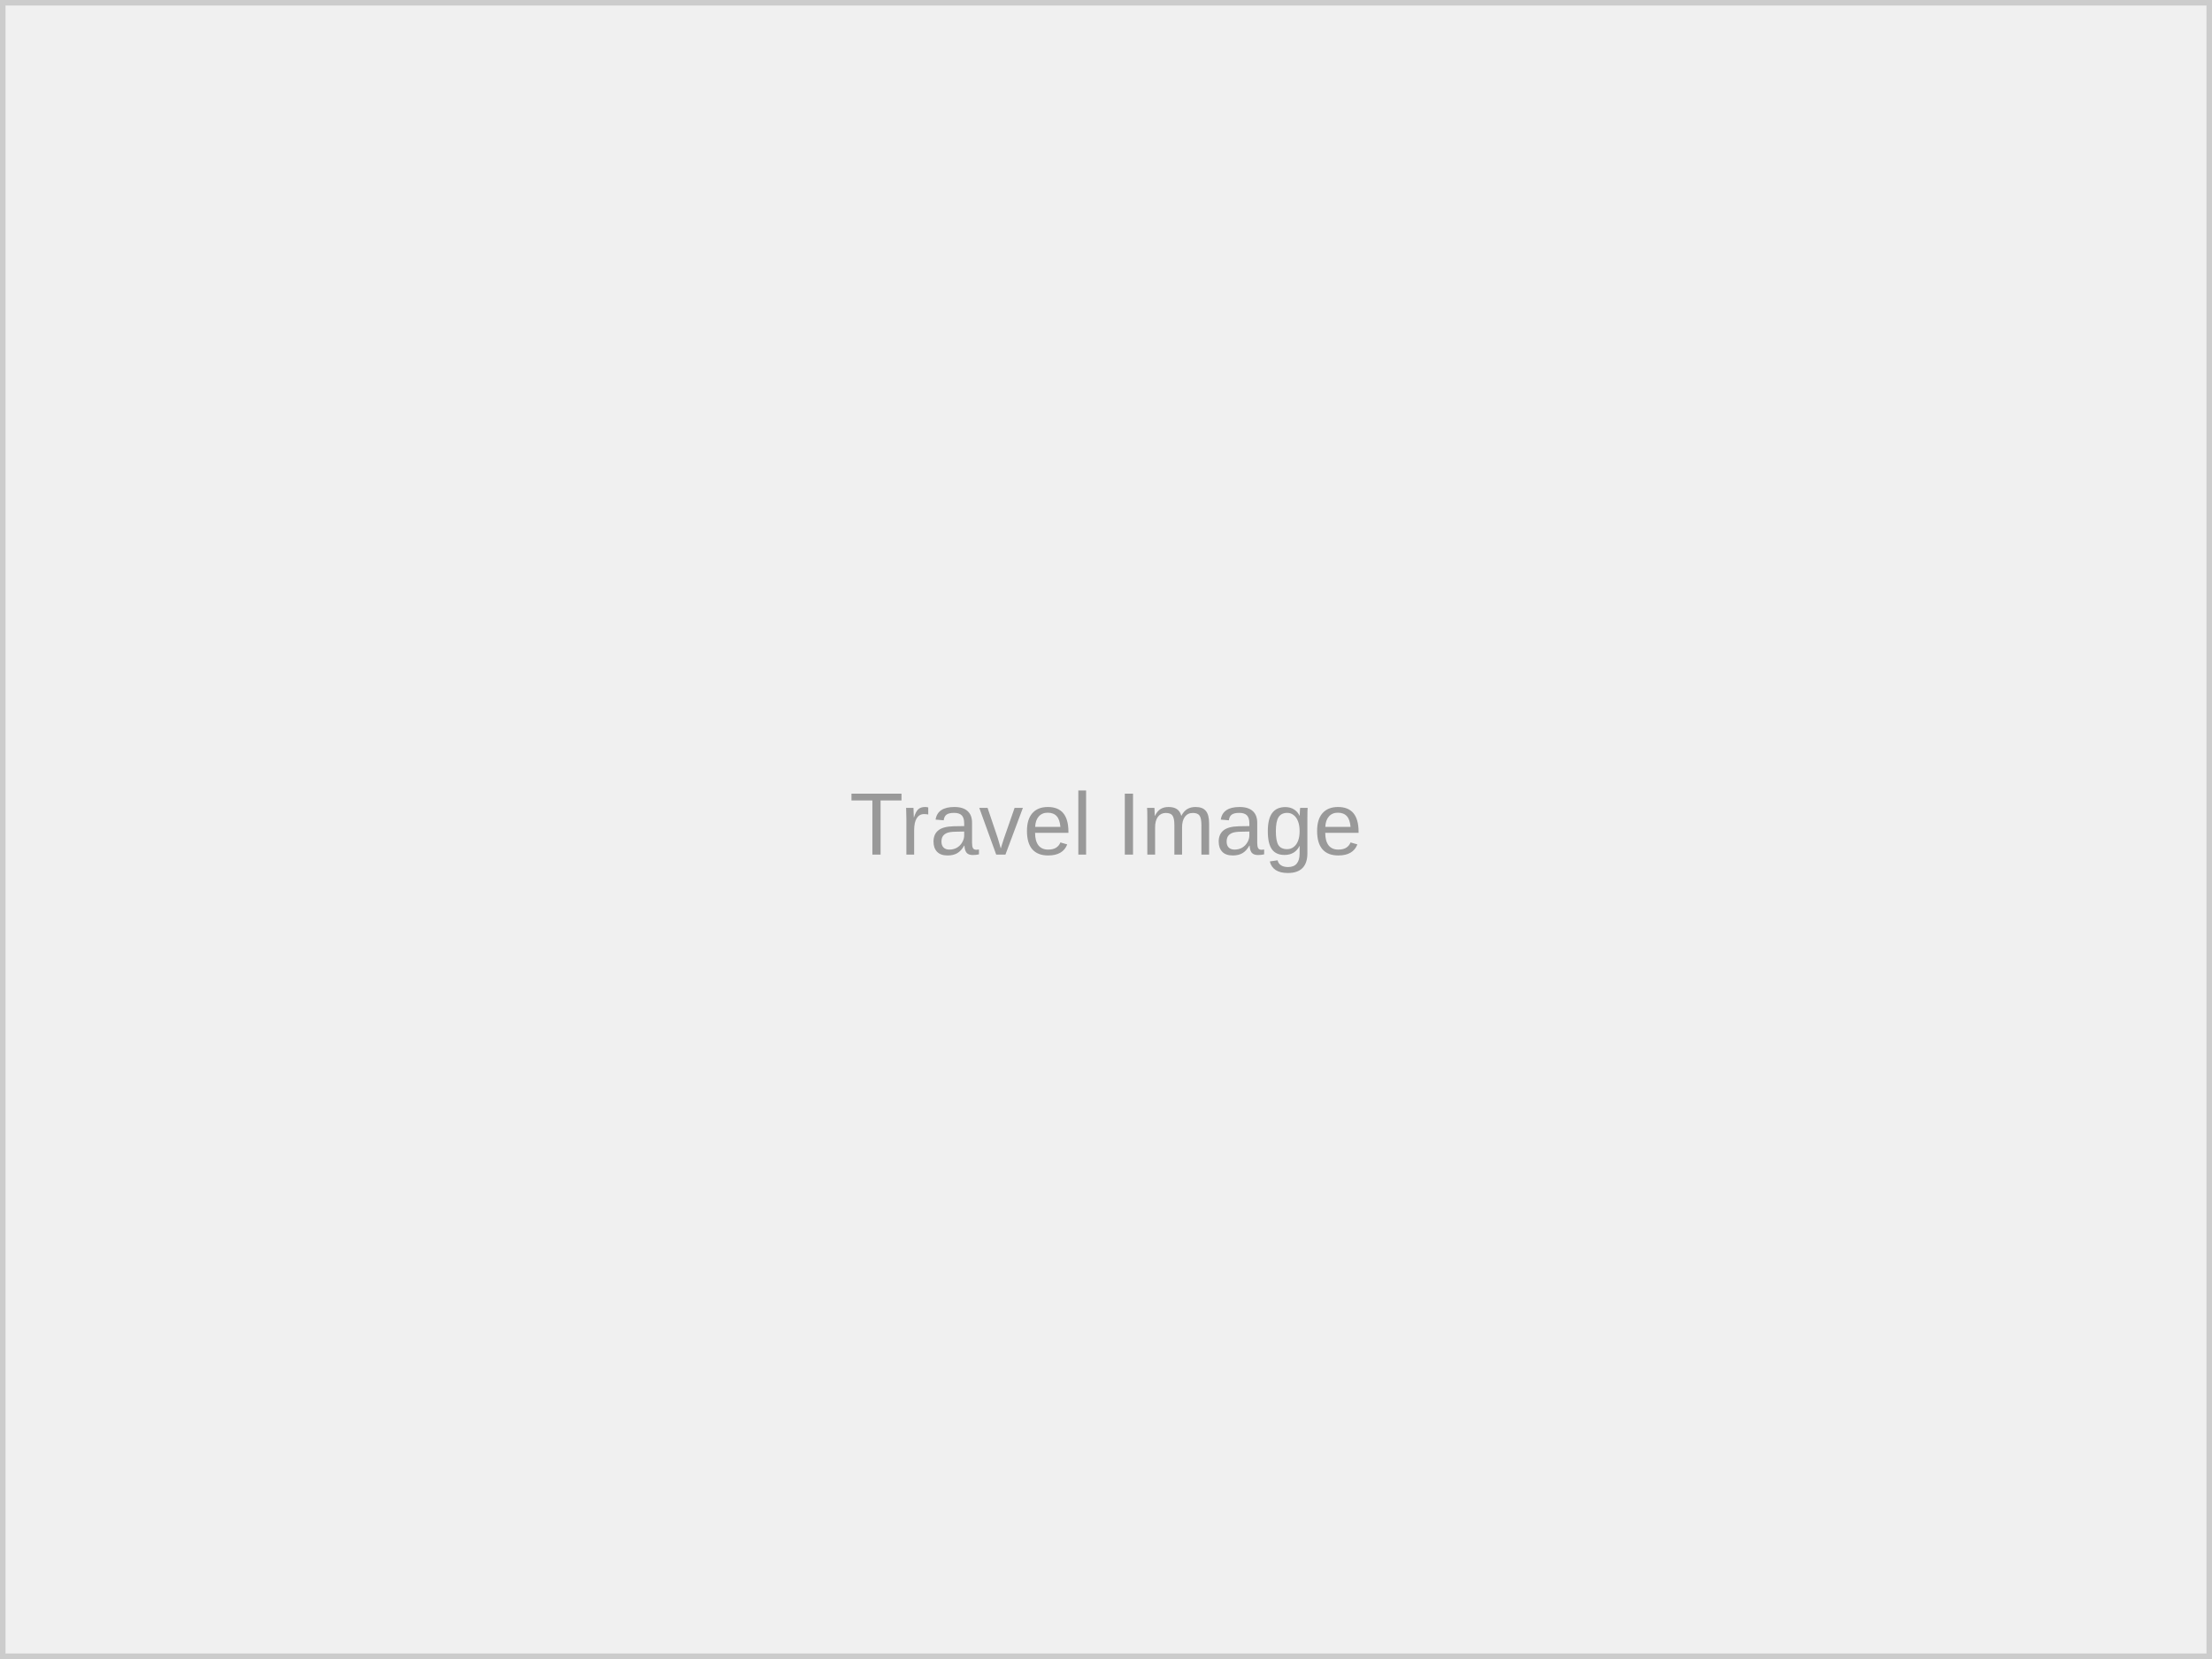
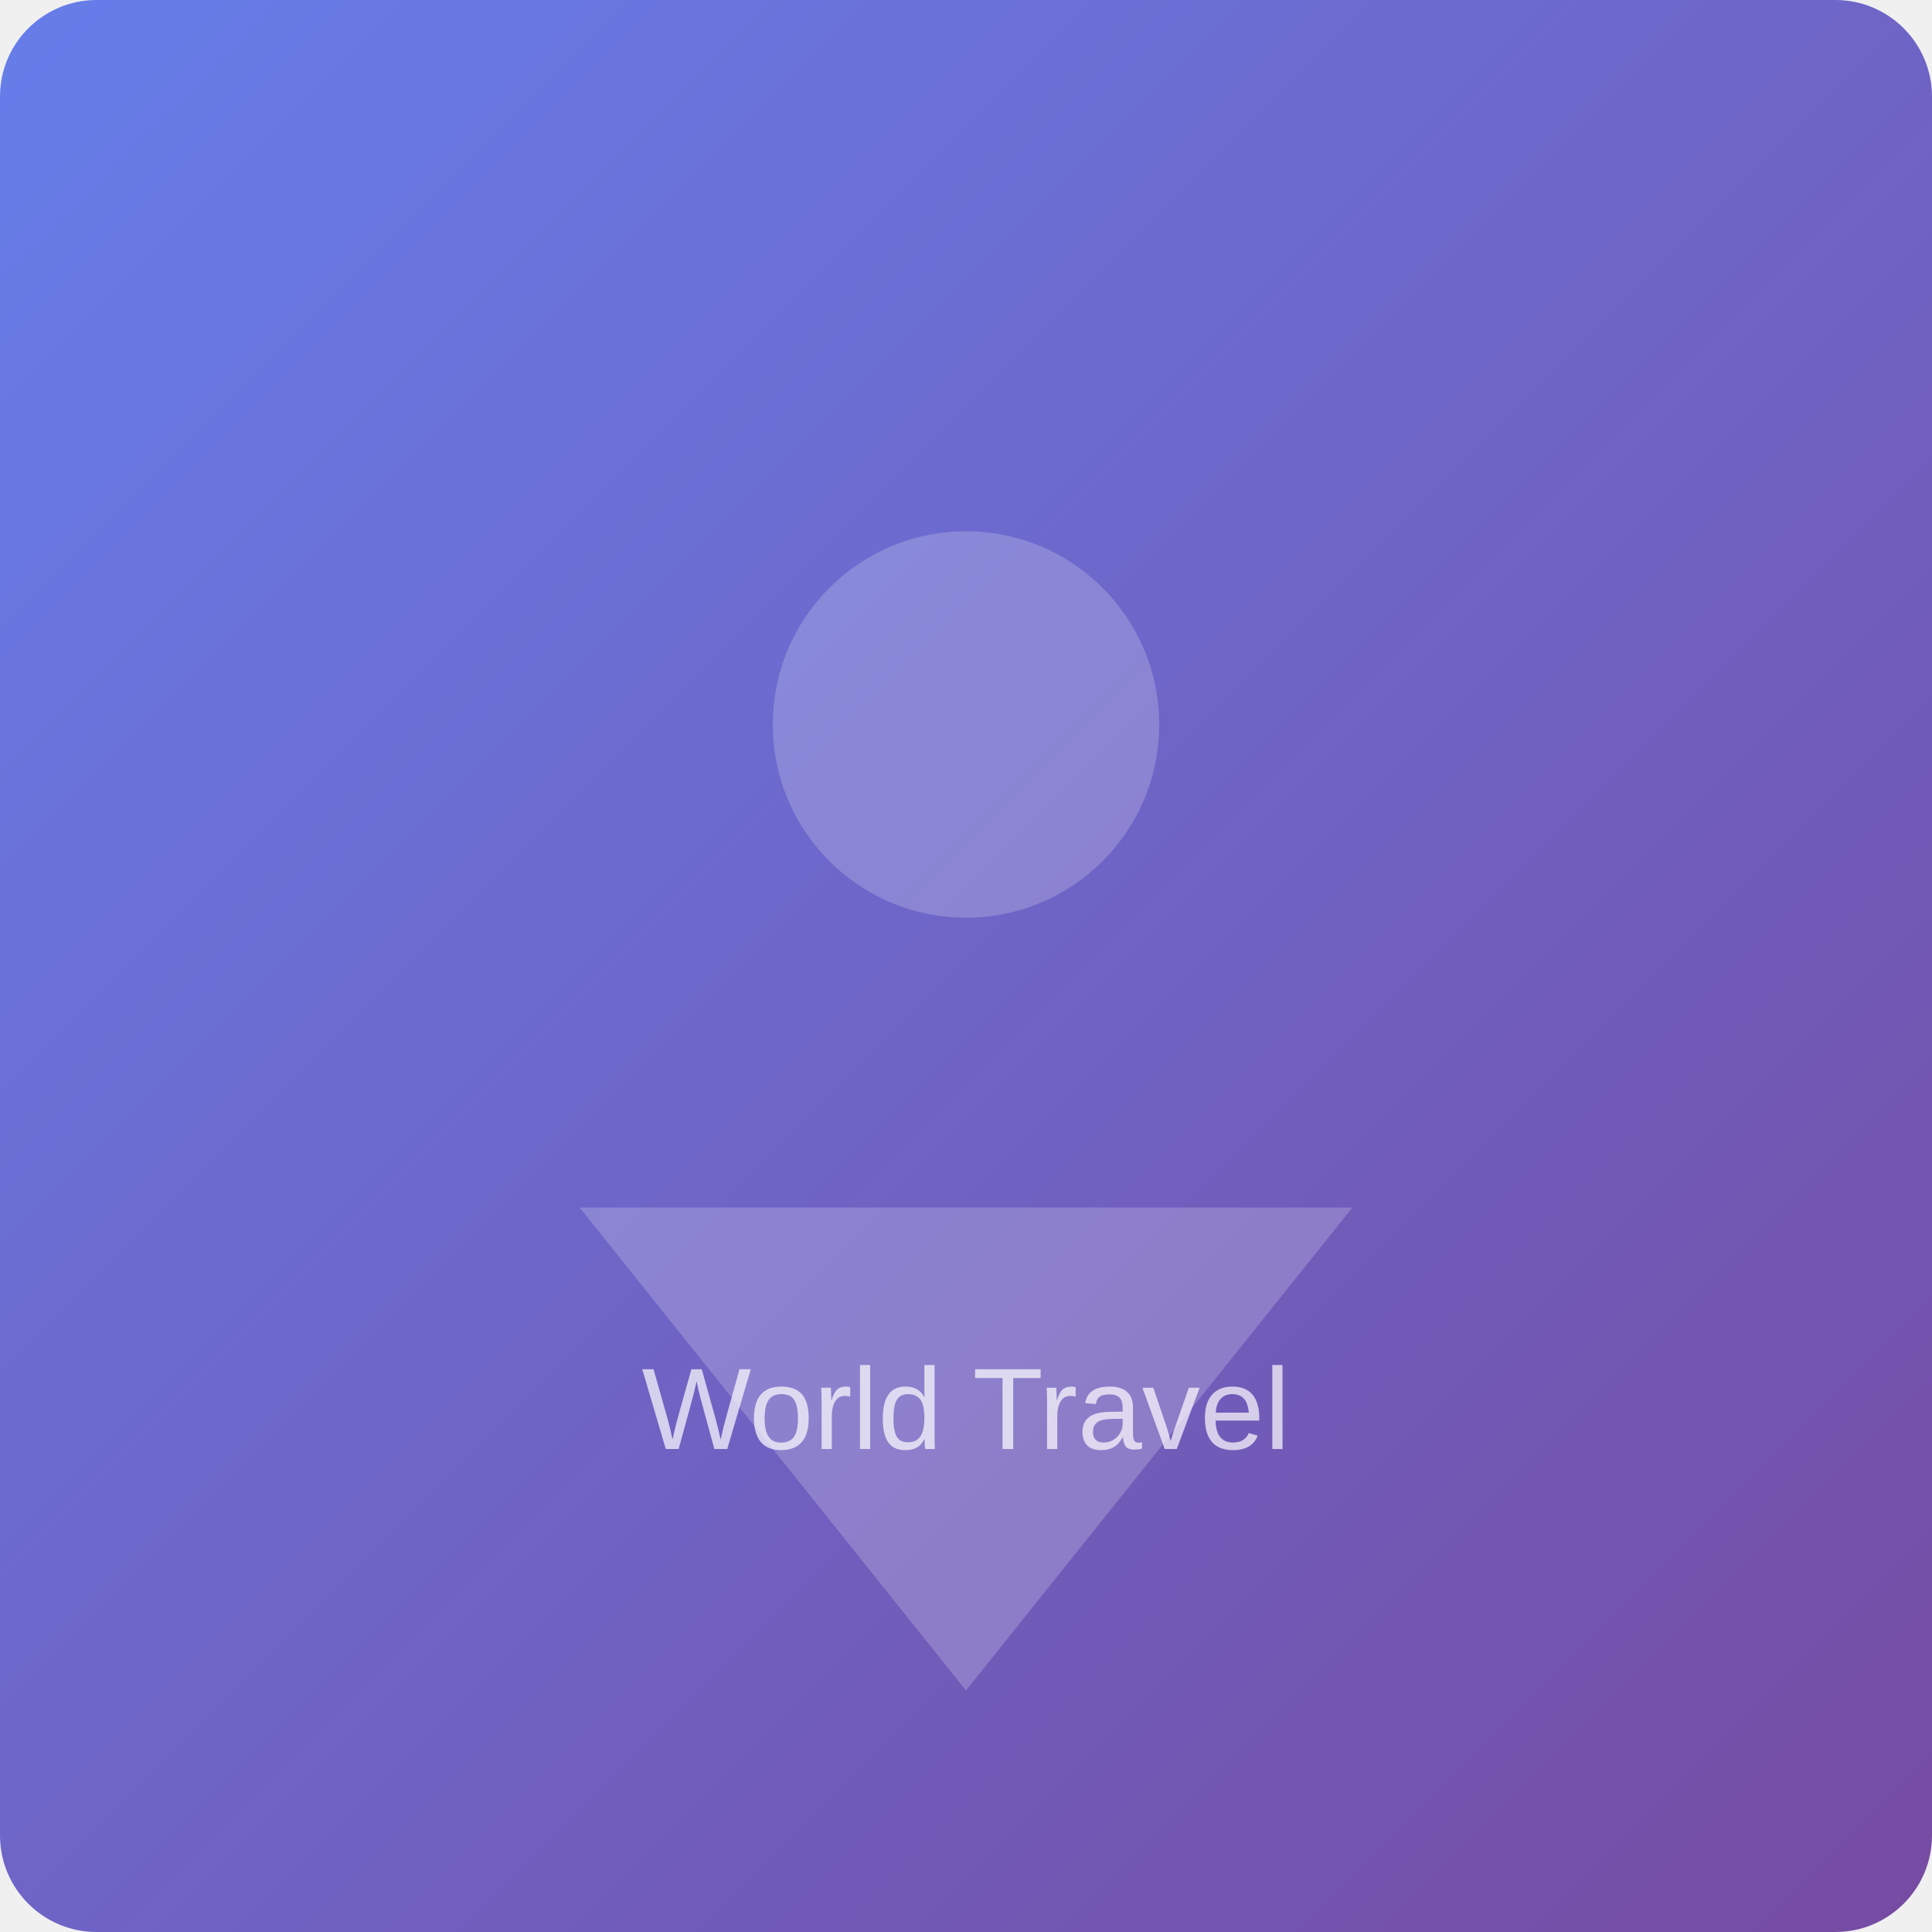
- <svg xmlns="http://www.w3.org/2000/svg" width="400" height="300">
-   <rect width="100%" height="100%" fill="#f0f0f0" />
-   <text x="50%" y="50%" dominant-baseline="middle" text-anchor="middle" font-family="Arial" font-size="16" fill="#999">Travel Image</text>
-   <rect width="100%" height="100%" fill="none" stroke="#ccc" stroke-width="2" />
+ <svg xmlns="http://www.w3.org/2000/svg" width="400" height="400" viewBox="0 0 400 400">
+   <defs>
+     <linearGradient id="grad" x1="0%" y1="0%" x2="100%" y2="100%">
+       <stop offset="0%" style="stop-color:#667eea;stop-opacity:1" />
+       <stop offset="100%" style="stop-color:#764ba2;stop-opacity:1" />
+     </linearGradient>
+   </defs>
+   <rect width="400" height="400" fill="url(#grad)" rx="20" />
+   <circle cx="200" cy="150" r="40" fill="white" opacity="0.2" />
+   <path d="M120 250 L280 250 L200 350 Z" fill="white" opacity="0.2" />
+   <text x="200" y="300" text-anchor="middle" fill="white" font-family="Arial" font-size="24" opacity="0.7">World Travel</text>
</svg>
